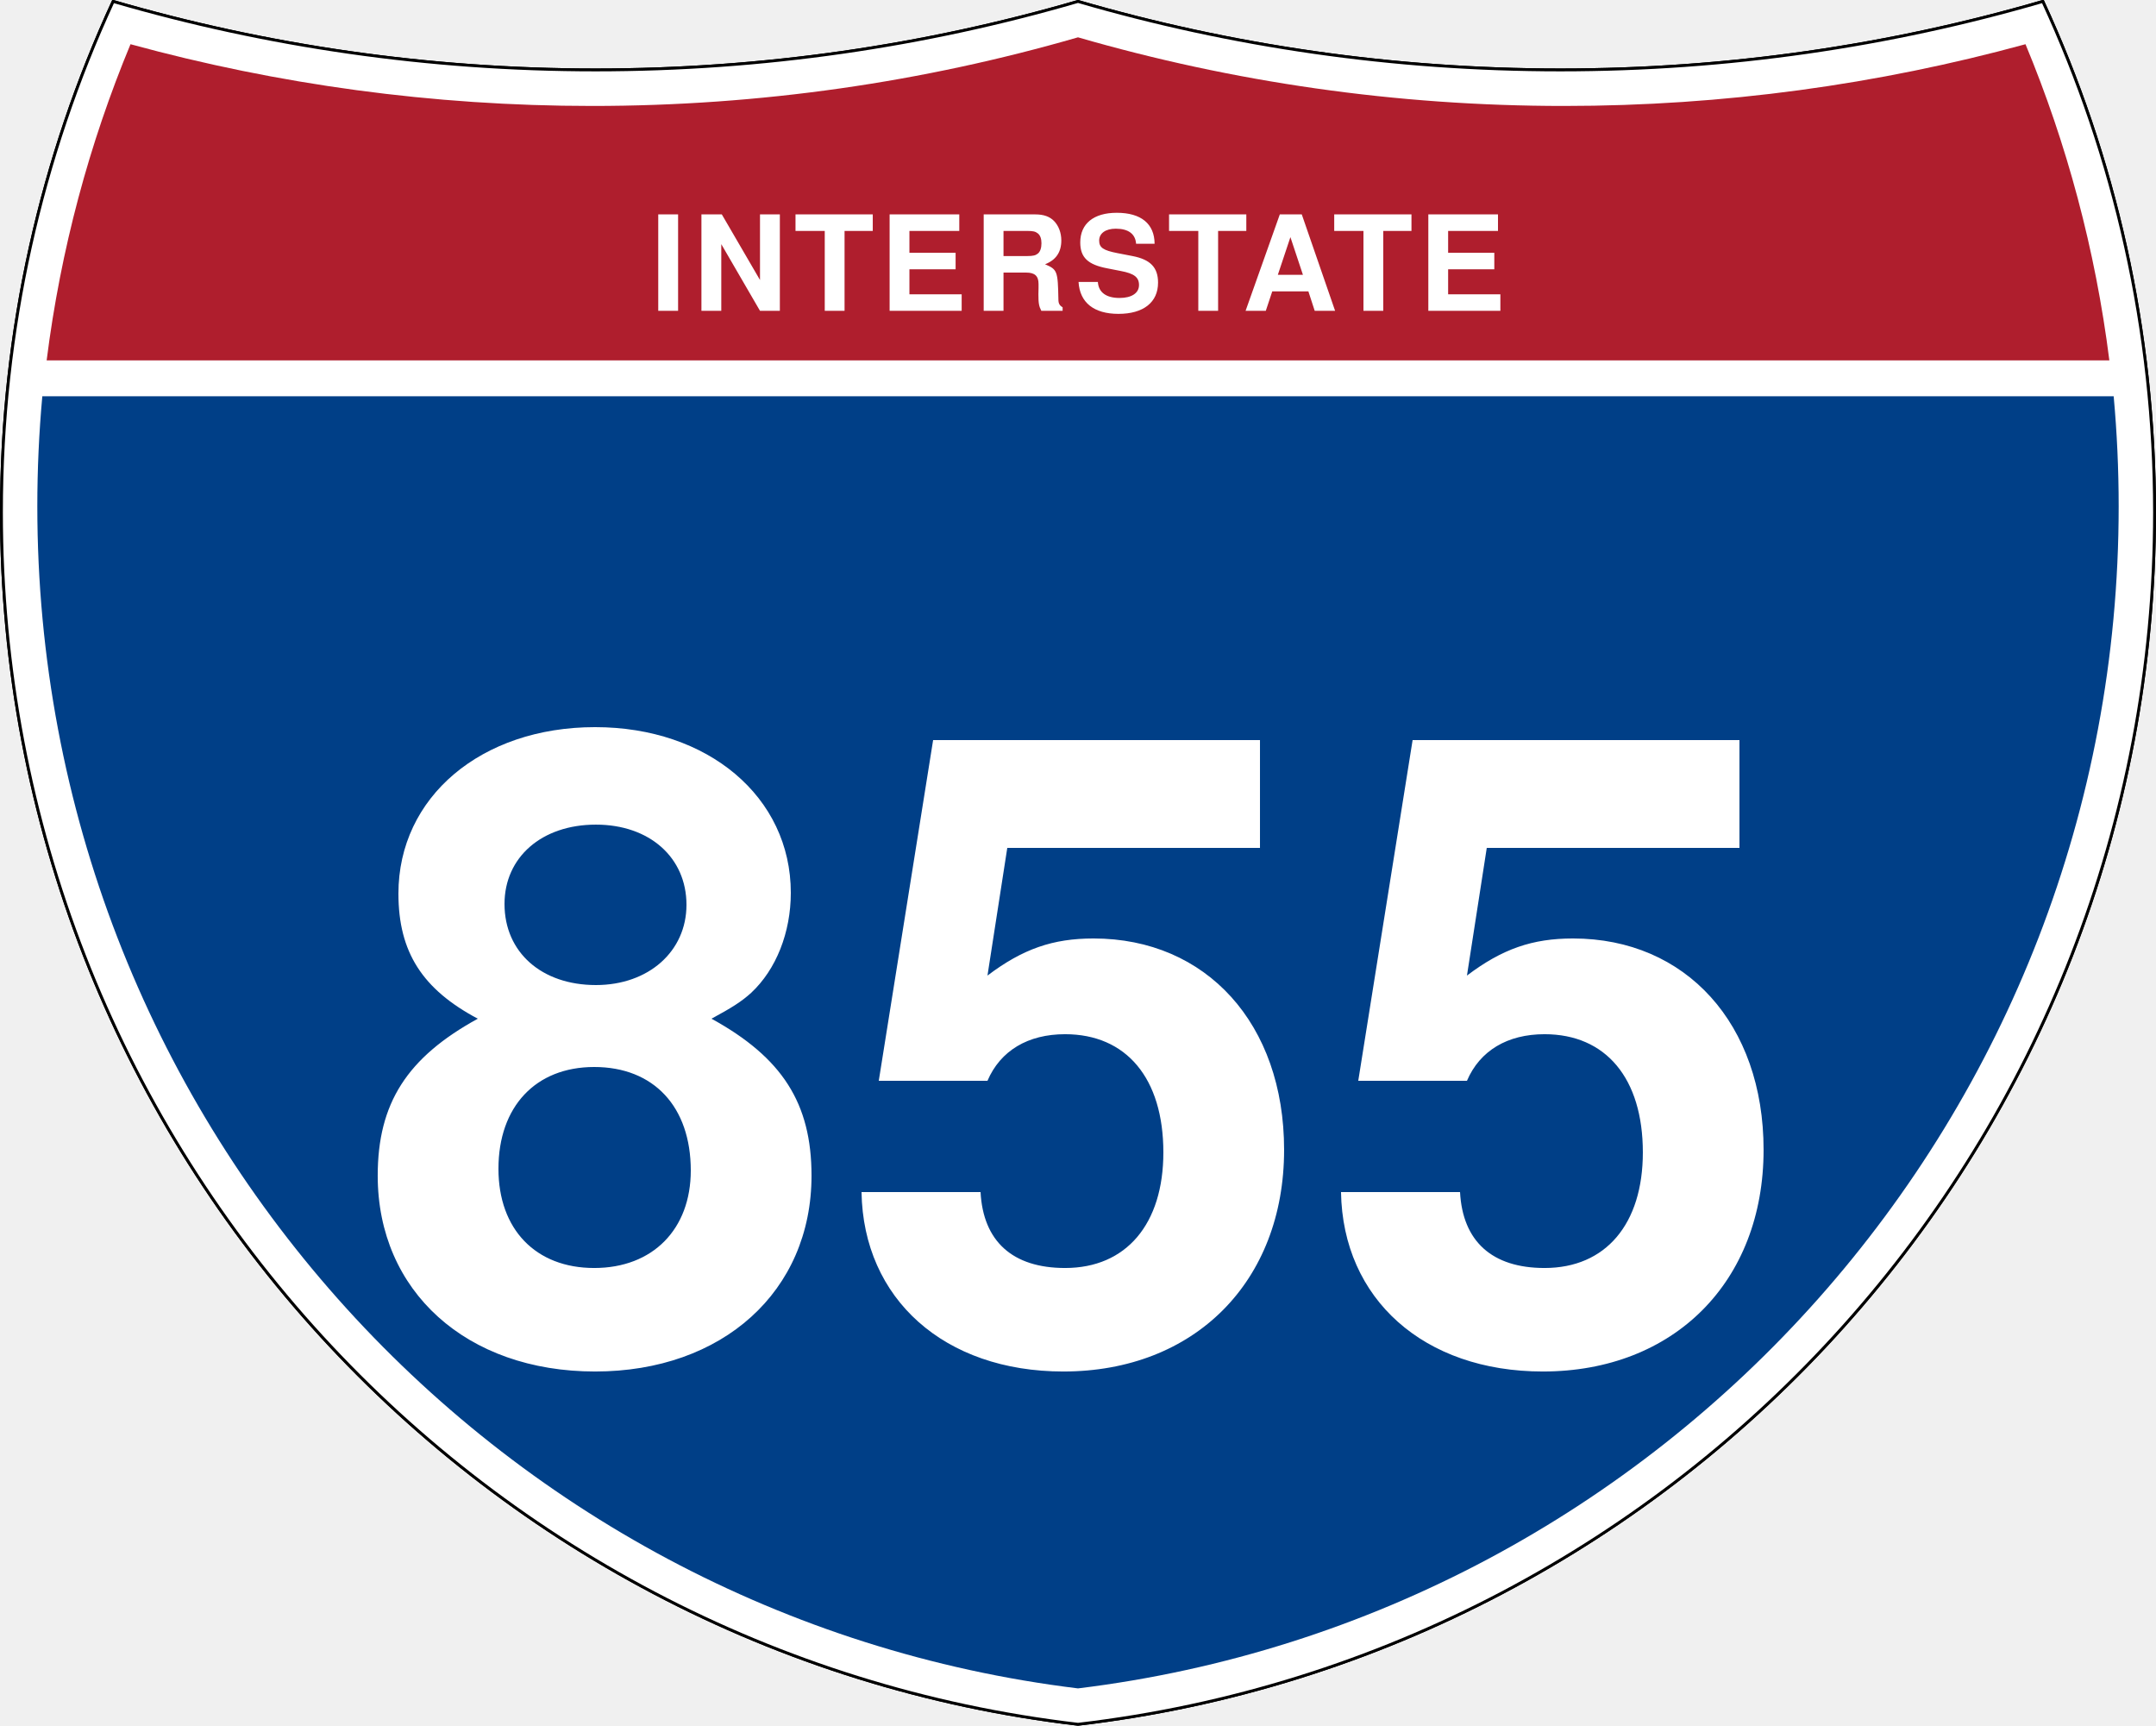
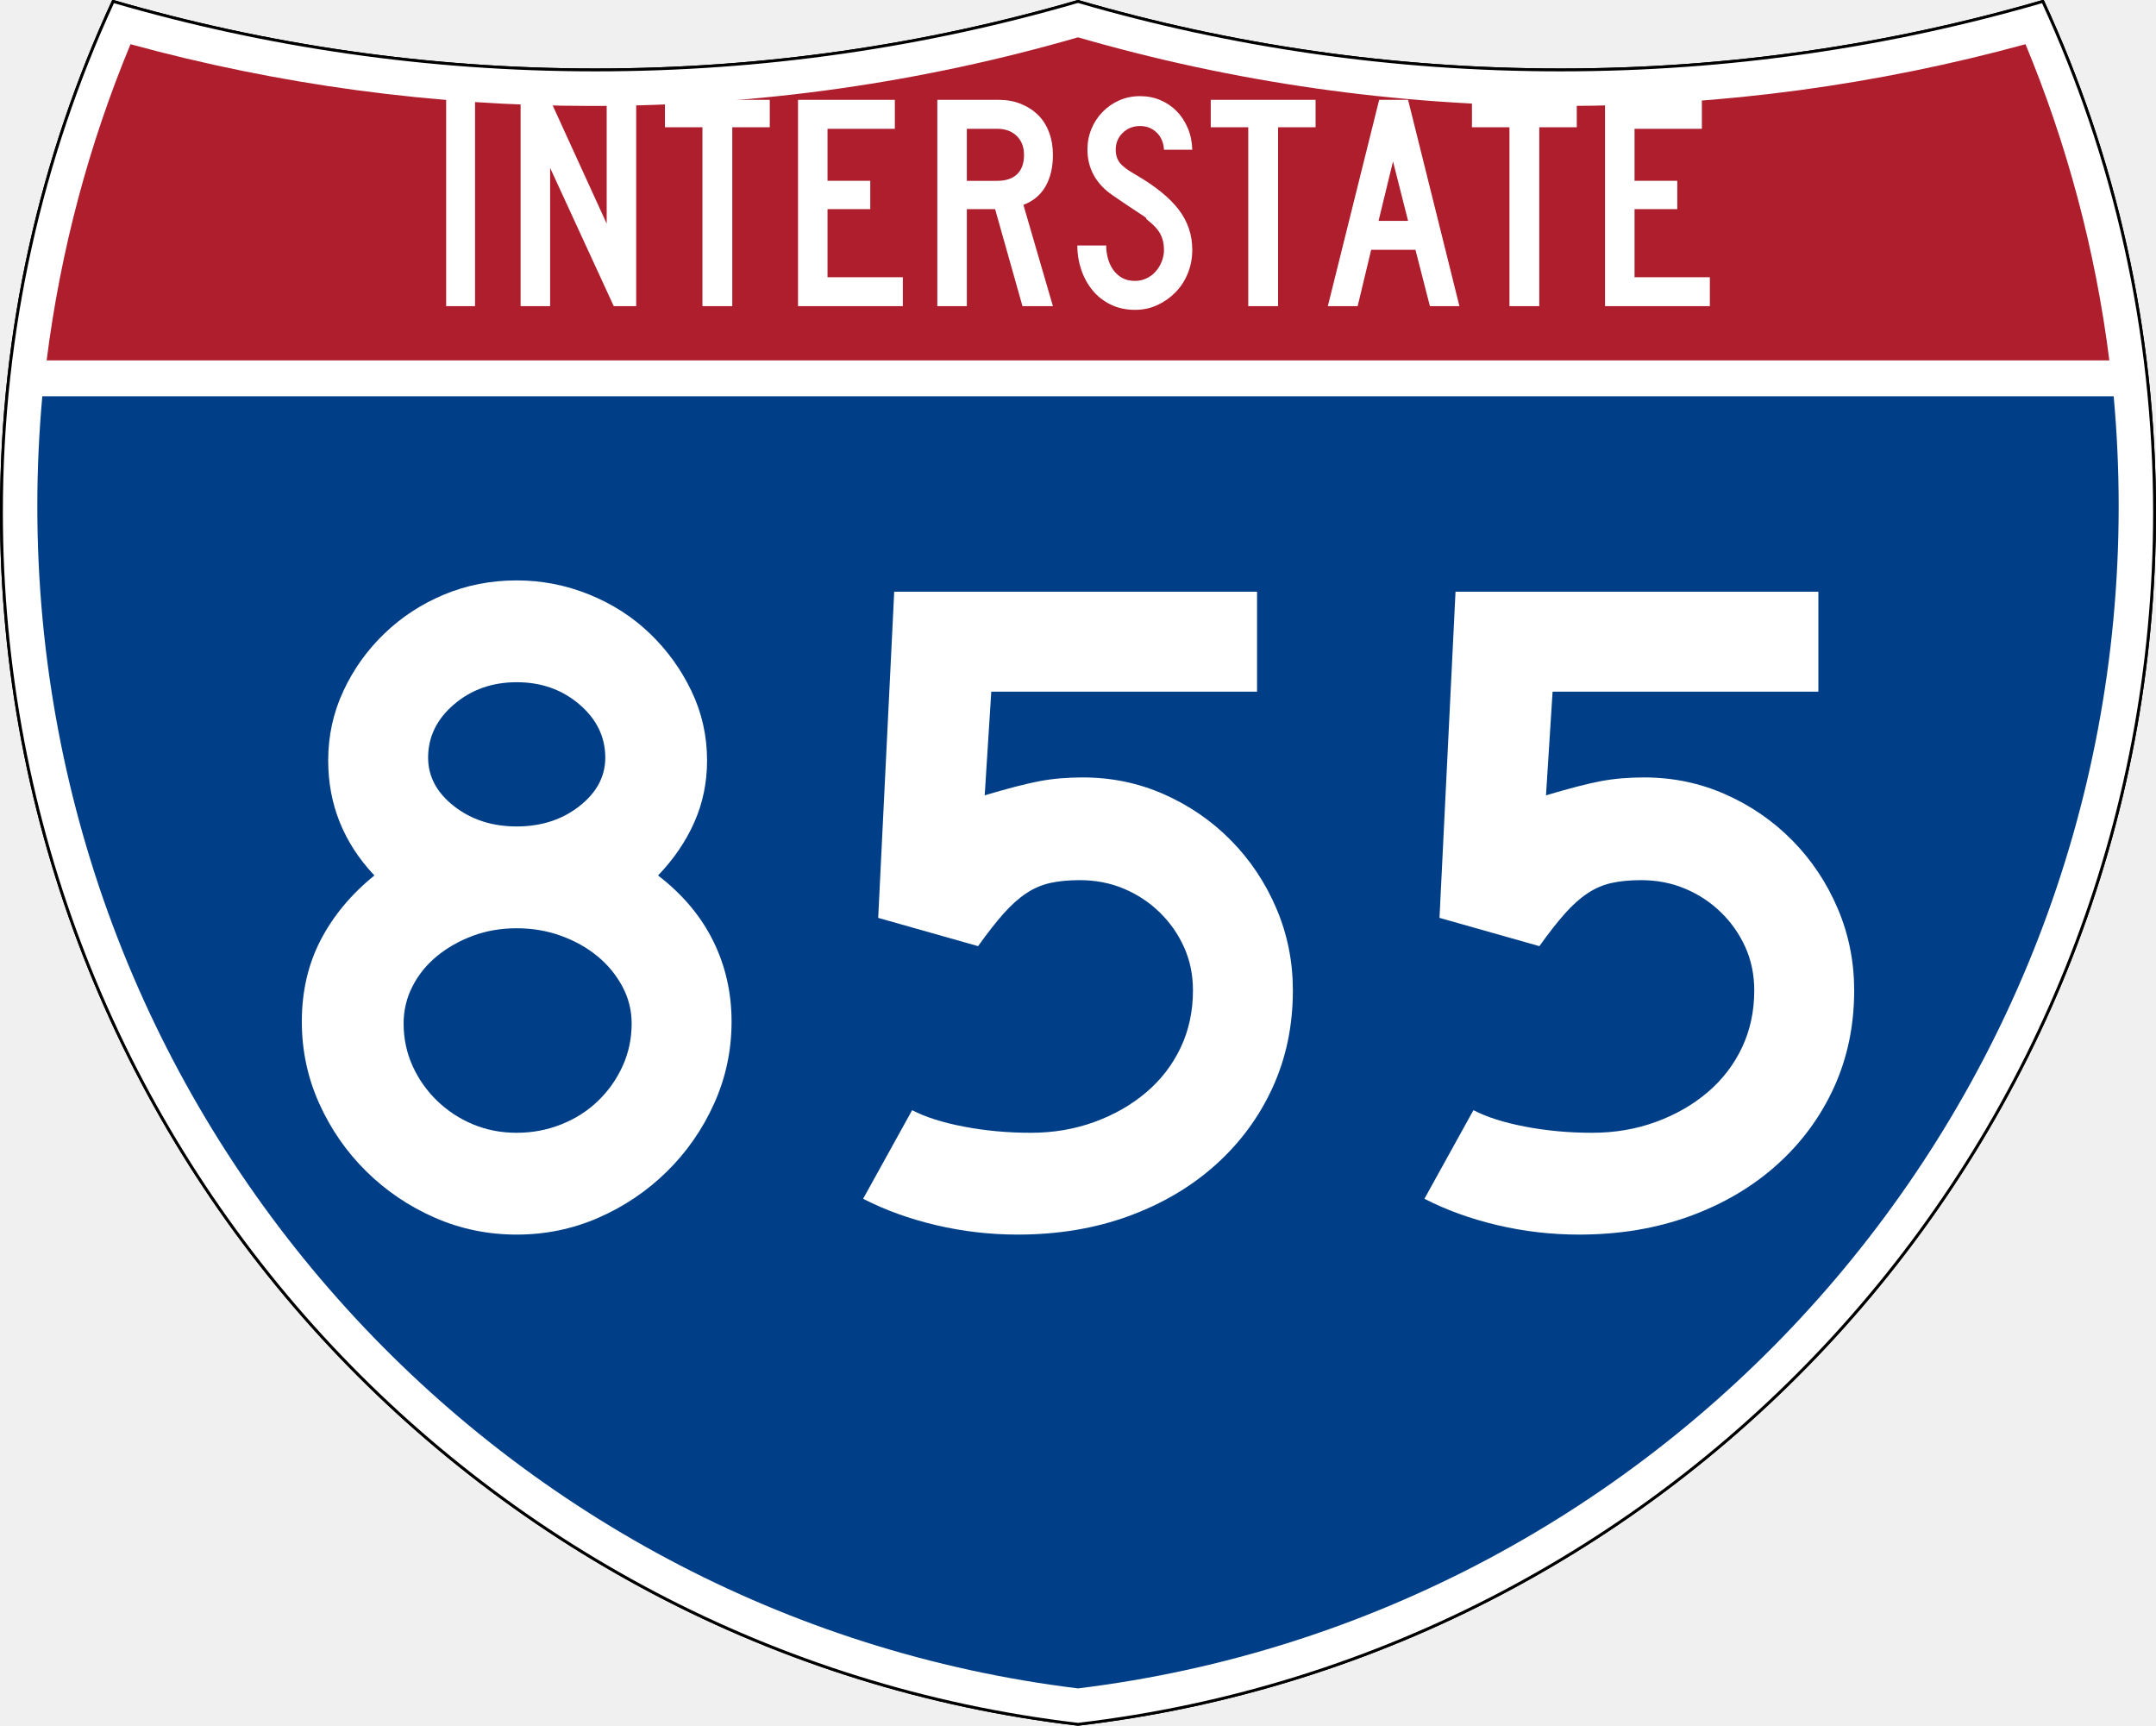
<svg xmlns="http://www.w3.org/2000/svg" width="751" height="601" viewBox="0 0 750 599.999" id="Layer_1" xml:space="preserve">
  <g transform="matrix(0.998668,0,0,0.99867,0.499334,0.398971)" id="g5" style="fill:#ffffff;fill-opacity:1;stroke:#000000;stroke-width:1;stroke-miterlimit:4;stroke-opacity:1;stroke-dasharray:none">
    <path d="M 38.915,0 C 92.236,15.525 148.625,23.85 206.958,23.85 265.291,23.85 321.679,15.525 375,4.883e-4 428.32,15.525 484.709,23.85 543.042,23.85 601.375,23.85 657.764,15.525 711.084,0 736.064,54.121 750,114.388 750,177.909 750,395.718 586.16,575.254 375,599.999 163.839,575.254 0,395.718 0,177.909 0,114.388 13.935,54.121 38.915,0 z" id="path7" style="fill:#ffffff;fill-opacity:1;stroke:#000000;stroke-width:1;stroke-miterlimit:4;stroke-opacity:1;stroke-dasharray:none" />
    <path d="M 38.915,0 C 92.236,15.525 148.625,23.85 206.958,23.85 265.291,23.85 321.679,15.525 375,4.883e-4 428.32,15.525 484.709,23.85 543.042,23.85 601.375,23.85 657.764,15.525 711.084,0 736.064,54.121 750,114.388 750,177.909 750,395.718 586.16,575.254 375,599.999 163.839,575.254 0,395.718 0,177.909 0,114.388 13.935,54.121 38.915,0 z" id="path9" style="fill:#ffffff;fill-opacity:1;stroke:#000000;stroke-width:1;stroke-linecap:round;stroke-linejoin:round;stroke-miterlimit:4;stroke-opacity:1;stroke-dasharray:none" />
  </g>
  <g transform="matrix(1.0056,0,0,1.01014,-2.10137,-3.70189)" id="g11" style="fill:#003f87;fill-opacity:1">
    <path d="m 15,177.909 c 0,-12.782 0.585,-25.427 1.729,-37.91 l 716.542,0 C 734.415,152.482 735,165.127 735,177.909 735,387.423 577.855,560.229 375,584.891 172.145,560.229 15,387.423 15,177.909 z" id="path13" style="fill:#003f87;fill-opacity:1" />
  </g>
  <g transform="matrix(1.00604,0,0,1.02708,-2.2645,-3.1523)" id="g15" style="fill:#af1e2d;fill-opacity:1">
    <path d="m 47.378,17.943 c 50.892,13.635 104.388,20.906 159.582,20.906 58.261,0 114.629,-8.101 168.04,-23.238 53.411,15.137 109.779,23.238 168.04,23.238 55.194,0 108.69,-7.271 159.581,-20.906 14.262,33.625 24.164,69.546 28.996,107.056 l -713.235,0 C 23.215,87.489 33.116,51.567 47.378,17.943 z" id="path17" style="fill:#af1e2d;fill-opacity:1" />
  </g>
-   <text x="375" y="108" text-anchor="middle" font-family="'Arial Narrow','Helvetica Neue Condensed',Helvetica,Arial,sans-serif" font-weight="bold" font-size="46" letter-spacing="2" fill="#ffffff">INTERSTATE</text>
-   <text x="375" y="470" text-anchor="middle" font-family="'Arial Narrow','Helvetica Neue Condensed',Helvetica,Arial,sans-serif" font-weight="bold" font-size="300" fill="#ffffff">855</text>
+   <path fill="#fff" d="M108.869 112.812V50.416h8.741v62.395h-8.741zm50.701 0-19.25-41.814v41.814h-8.928V50.416h8.928l17.11 37.437V50.416h8.928v62.395h-6.789zm35.847-54.105v54.105h-9.019V58.706h-11.346v-8.29h31.712v8.29h-11.346zm19.889 54.105V50.416h29.294v8.756H224.234v15.736h12.927v8.569H224.234v20.582h22.784v8.753h-31.712zm67.899 0-8.278-29.335h-8.554v29.335h-8.928V50.416h18.6c2.418 0 4.634.404 6.649 1.211 2.015.807 3.751 1.925 5.208 3.354 1.457 1.429 2.573 3.183 3.347 5.262.775 2.079 1.162 4.361 1.162 6.845-0 3.725-.744 6.891-2.232 9.499-1.488 2.608-3.72 4.47-6.696 5.586l8.928 30.639h-9.207zm.465-45.724c-0-2.421-.744-4.346-2.232-5.773-1.488-1.428-3.441-2.141-5.859-2.141h-9.207v15.736h9.207c2.603 0 4.603-.667 5.998-2.002 1.395-1.335 2.093-3.274 2.093-5.819zm50.894 28.681c-0 2.546-.449 4.921-1.348 7.125-.899 2.203-2.138 4.112-3.719 5.727-1.581 1.614-3.41 2.903-5.487 3.865-2.077.962-4.325 1.444-6.743 1.444-2.728 0-5.177-.528-7.346-1.583-2.169-1.055-3.998-2.483-5.486-4.283-1.488-1.8-2.635-3.88-3.441-6.24-.806-2.36-1.209-4.812-1.209-7.356h8.741c-0 1.304.17 2.591.511 3.864.341 1.272.867 2.421 1.581 3.446.713 1.025 1.612 1.848 2.698 2.468 1.085.621 2.402.931 3.952.931 1.179 0 2.311-.248 3.396-.745 1.085-.496 2.015-1.179 2.79-2.049.775-.87 1.394-1.879 1.859-3.027.464-1.148.697-2.344.697-3.587-0-1.8-.372-3.398-1.115-4.794-.744-1.396-2.045-2.809-3.905-4.237-.31-.311-.434-.482-.372-.513.062-.031-.123-.202-.558-.512-.434-.31-1.349-.915-2.744-1.816-1.395-.901-3.674-2.437-6.835-4.608-2.541-1.739-4.447-3.773-5.719-6.102-1.271-2.328-1.907-4.889-1.907-7.682 0-2.236.403-4.331 1.209-6.286.806-1.955 1.937-3.678 3.394-5.168 1.457-1.49 3.146-2.654 5.069-3.493 1.922-.838 3.999-1.258 6.229-1.258 2.233 0 4.294.404 6.185 1.211 1.891.807 3.534 1.925 4.928 3.354 1.394 1.429 2.51 3.136 3.347 5.123.837 1.987 1.287 4.159 1.349 6.518h-8.557c-.123-2.173-.867-3.911-2.231-5.215-1.364-1.303-3.039-1.955-5.023-1.955-2.045 0-3.781.683-5.206 2.049-1.426 1.366-2.138 3.073-2.138 5.121-0 1.552.403 2.855 1.209 3.911.806 1.055 2.356 2.235 4.649 3.538 6.015 3.477 10.401 7.015 13.16 10.616 2.759 3.601 4.138 7.667 4.138 12.199zm25.956-37.062v54.105h-9.019V58.706h-11.346v-8.29H371.867v8.29h-11.346zm45.928 54.105-4.371-17.043h-13.393l-4.09 17.043h-9.022l15.53-62.395h8.744l15.53 62.395h-8.928zM395.289 69.042l-4.371 17.973h8.928l-4.558-17.973zm44.242-10.336v54.105h-9.019V58.706h-11.346v-8.29h31.712v8.29h-11.346zm19.889 54.105V50.416h29.294v8.756h-20.366v15.736h12.927v8.569h-12.927v20.582h22.784v8.753h-31.712z" transform="translate(375.000,70.500) scale(1.15) translate(-300.000,-81.614)" />
+   <g transform="translate(375.000,315.000) scale(0.8801) translate(-375.000,-315.000)">
+     <path fill="#fff" d="M 384.93,360.678 C 384.929,372.099 382.631,382.901 378.035,393.083 C 373.438,403.265 367.23,412.206 359.409,419.905 C 351.587,427.605 342.586,433.689 332.404,438.157 C 322.222,442.624 311.421,444.858 300,444.858 C 288.571,444.858 277.766,442.624 267.584,438.157 C 257.403,433.689 248.401,427.605 240.58,419.905 C 232.759,412.206 226.552,403.265 221.959,393.083 C 217.367,382.901 215.071,372.099 215.071,360.678 C 215.071,348.757 217.553,338.016 222.517,328.456 C 227.48,318.895 234.559,310.39 243.752,302.94 C 231.58,290.026 225.495,274.877 225.495,257.491 C 225.495,247.806 227.482,238.679 231.457,230.111 C 235.432,221.544 240.834,213.969 247.662,207.387 C 254.491,200.805 262.374,195.651 271.313,191.926 C 280.252,188.202 289.814,186.339 300,186.339 C 309.935,186.339 319.496,188.202 328.681,191.926 C 337.866,195.651 345.875,200.805 352.707,207.387 C 359.539,213.969 365.003,221.544 369.1,230.111 C 373.196,238.679 375.244,247.806 375.244,257.491 C 375.244,266.184 373.567,274.318 370.214,281.892 C 366.86,289.467 362.08,296.483 355.873,302.94 C 365.558,310.39 372.823,319.019 377.665,328.825 C 382.508,338.632 384.929,349.25 384.93,360.678 L 384.93,360.678 z M 335.013,256.377 C 335.013,248.177 331.599,241.159 324.771,235.324 C 317.942,229.488 309.685,226.57 300,226.57 C 290.315,226.57 282.058,229.488 275.229,235.324 C 268.401,241.159 264.987,248.177 264.987,256.377 C 264.987,263.827 268.401,270.221 275.229,275.56 C 282.058,280.9 290.315,283.569 300,283.569 C 309.685,283.569 317.942,280.9 324.771,275.56 C 331.599,270.221 335.013,263.827 335.013,256.377 L 335.013,256.377 z M 345.437,361.417 C 345.437,356.203 344.196,351.3 341.714,346.707 C 339.232,342.114 335.943,338.141 331.847,334.788 C 327.751,331.434 322.971,328.765 317.507,326.779 C 312.042,324.793 306.207,323.801 300,323.8 C 293.793,323.801 288.02,324.793 282.681,326.779 C 277.342,328.765 272.622,331.434 268.522,334.788 C 264.422,338.141 261.194,342.114 258.837,346.707 C 256.48,351.3 255.301,356.203 255.302,361.417 C 255.301,367.382 256.48,372.971 258.837,378.185 C 261.194,383.399 264.422,387.992 268.522,391.963 C 272.622,395.934 277.342,399.038 282.681,401.273 C 288.02,403.509 293.793,404.627 300,404.627 C 306.207,404.627 312.105,403.509 317.694,401.273 C 323.283,399.038 328.126,395.934 332.222,391.963 C 336.318,387.992 339.545,383.399 341.902,378.185 C 344.259,372.971 345.437,367.382 345.437,361.417 L 345.437,361.417 z " transform="translate(-146.860,0)" />
+     <path fill="#fff" d="M384.931 348.377c-0 13.907-2.67 26.698-8.009 38.372-5.339 11.675-12.852 21.857-22.537 30.546-9.686 8.689-21.171 15.455-34.456 20.297-13.285 4.843-27.874 7.264-43.767 7.264-10.928 0-21.669-1.241-32.222-3.723-10.553-2.482-20.176-5.959-28.869-10.43l19.371-35.013c5.214 2.728 12.042 4.9 20.485 6.514 8.443 1.614 17.256 2.421 26.442 2.421 8.943 0 17.325-1.427 25.146-4.28 7.821-2.853 14.651-6.764 20.491-11.732 5.839-4.968 10.371-10.866 13.596-17.694 3.225-6.828 4.837-14.342 4.837-22.543-0-6.207-1.179-11.917-3.535-17.131-2.357-5.214-5.584-9.809-9.68-13.784-4.096-3.975-8.814-7.08-14.153-9.316-5.339-2.236-11.116-3.353-17.33-3.354-4.464 0-8.373.373-11.726 1.12-3.354.747-6.521 2.113-9.504 4.098-2.982 1.986-5.963 4.655-8.941 8.009-2.978 3.354-6.332 7.637-10.061 12.851l-39.481-11.175 6.332-128.89h143.418v39.492H265.727l-2.603 40.97c9.185-2.728 16.385-4.589 21.599-5.582 5.214-.993 10.928-1.489 17.143-1.489 11.421 0 22.16 2.234 32.217 6.701 10.057 4.468 18.872 10.552 26.448 18.251 7.575 7.7 13.535 16.641 17.882 26.823 4.346 10.182 6.519 20.983 6.52 32.404z" transform="translate(74.998,0)" />
+     <path fill="#fff" d="M384.931 348.377c-0 13.907-2.67 26.698-8.009 38.372-5.339 11.675-12.852 21.857-22.537 30.546-9.686 8.689-21.171 15.455-34.456 20.297-13.285 4.843-27.874 7.264-43.767 7.264-10.928 0-21.669-1.241-32.222-3.723-10.553-2.482-20.176-5.959-28.869-10.43l19.371-35.013c5.214 2.728 12.042 4.9 20.485 6.514 8.443 1.614 17.256 2.421 26.442 2.421 8.943 0 17.325-1.427 25.146-4.28 7.821-2.853 14.651-6.764 20.491-11.732 5.839-4.968 10.371-10.866 13.596-17.694 3.225-6.828 4.837-14.342 4.837-22.543-0-6.207-1.179-11.917-3.535-17.131-2.357-5.214-5.584-9.809-9.68-13.784-4.096-3.975-8.814-7.08-14.153-9.316-5.339-2.236-11.116-3.353-17.33-3.354-4.464 0-8.373.373-11.726 1.12-3.354.747-6.521 2.113-9.504 4.098-2.982 1.986-5.963 4.655-8.941 8.009-2.978 3.354-6.332 7.637-10.061 12.851l-39.481-11.175 6.332-128.89h143.418v39.492H265.727l-2.603 40.97c9.185-2.728 16.385-4.589 21.599-5.582 5.214-.993 10.928-1.489 17.143-1.489 11.421 0 22.16 2.234 32.217 6.701 10.057 4.468 18.872 10.552 26.448 18.251 7.575 7.7 13.535 16.641 17.882 26.823 4.346 10.182 6.519 20.983 6.52 32.404z" transform="translate(296.858,0)" />
+   </g>
</svg>
